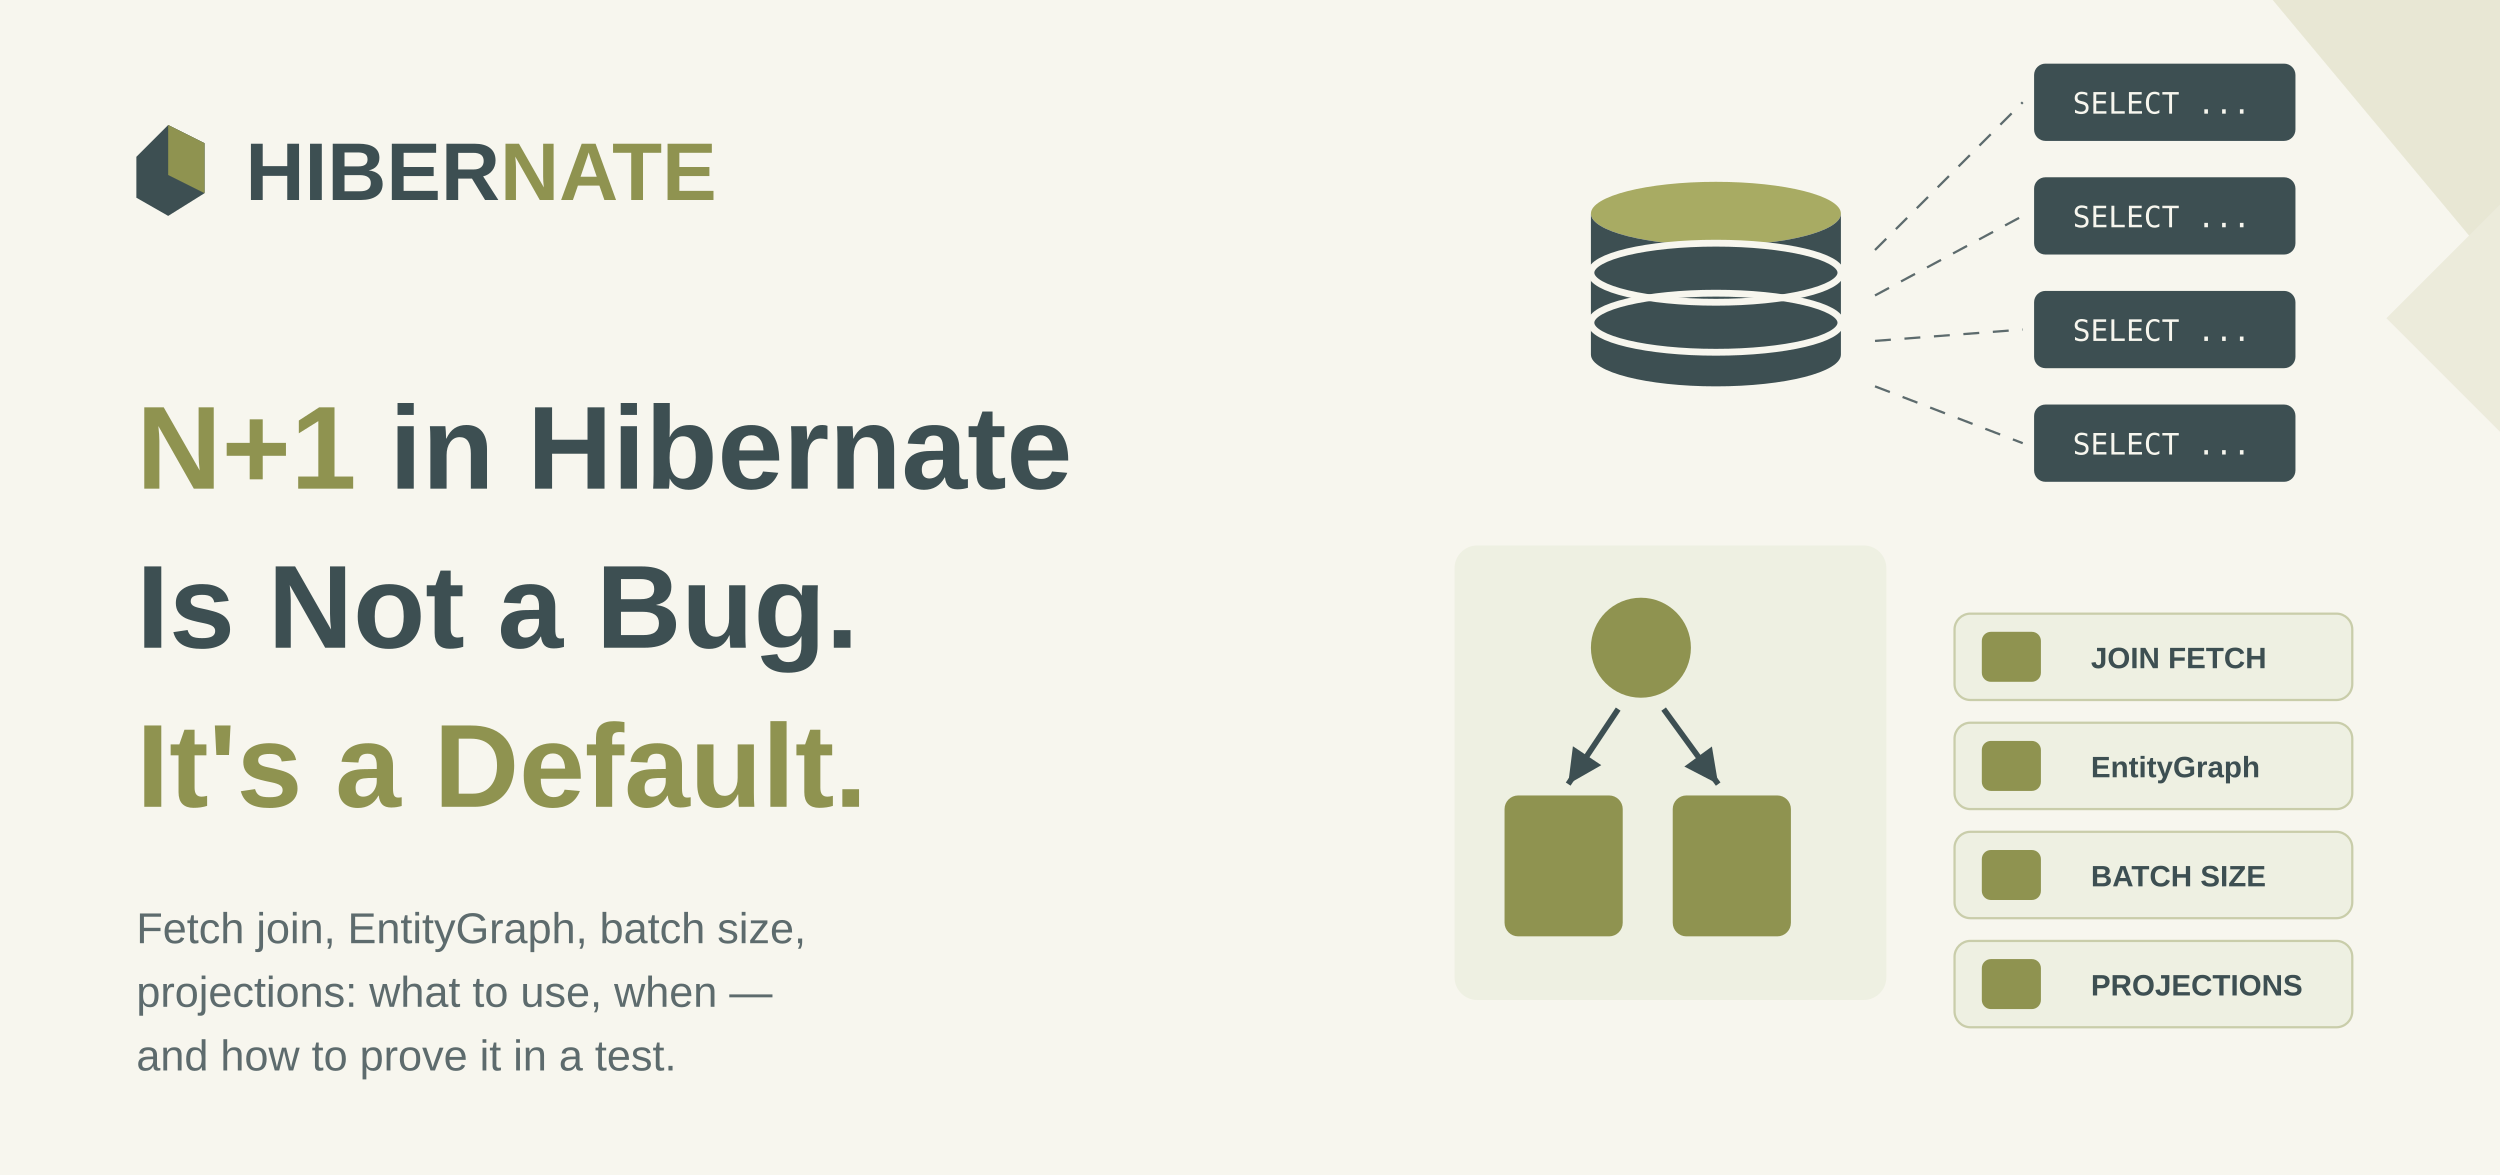
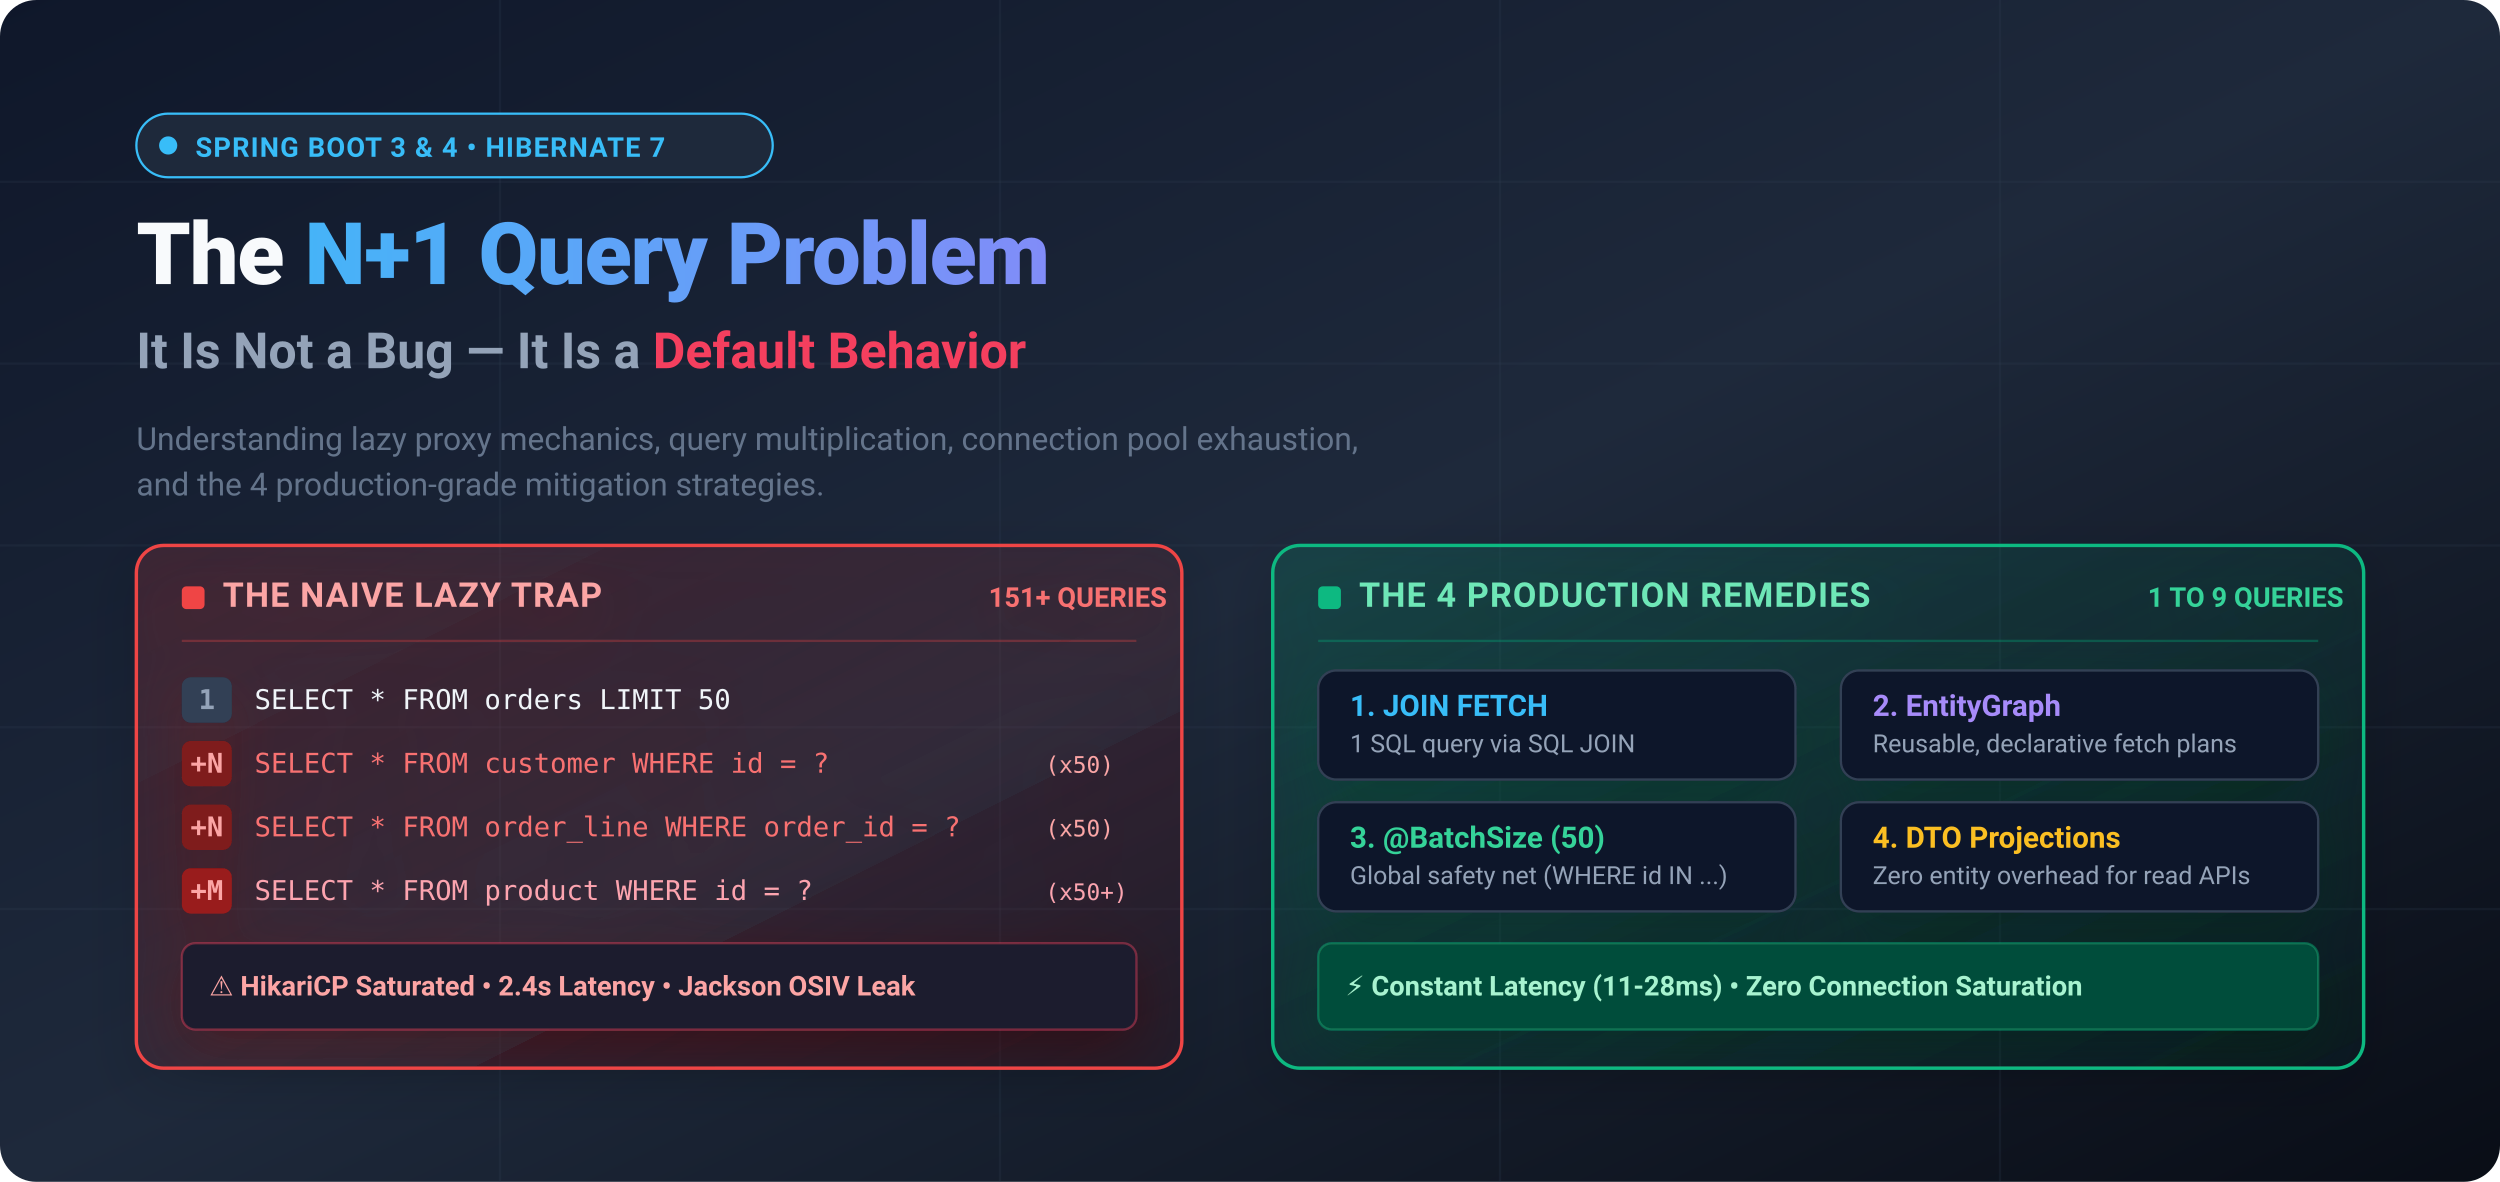
- <svg xmlns="http://www.w3.org/2000/svg" viewBox="0 0 1100 517" font-family="Segoe UI, Arial, sans-serif">
-   <rect width="1100" height="517" fill="#f7f6ee" />
-   <polygon points="1000,0 1100,0 1100,120" fill="#e8e7d4" />
-   <polygon points="1050,140 1100,190 1100,90" fill="#ecebdb" />
-   <g transform="translate(60,55)">
-     <polygon points="0,14 14,0 30,8 30,30 14,40 0,32" fill="#3d4f52" />
-     <polygon points="14,0 30,8 30,30 14,22" fill="#8f9350" />
-     <text x="48" y="33" font-size="36" font-weight="bold" fill="#3d4f52">HIBER<tspan fill="#8f9350">NATE</tspan>
+ <svg xmlns="http://www.w3.org/2000/svg" viewBox="0 0 1100 520" font-family="-apple-system, BlinkMacSystemFont, 'Segoe UI', Roboto, Helvetica, Arial, sans-serif">
+   <defs>
+     <linearGradient id="bgGrad" x1="0%" y1="0%" x2="100%" y2="100%">
+       <stop offset="0%" stop-color="#0f172a" />
+       <stop offset="50%" stop-color="#1e293b" />
+       <stop offset="100%" stop-color="#090d16" />
+     </linearGradient>
+     <linearGradient id="accentGrad" x1="0%" y1="0%" x2="100%" y2="0%">
+       <stop offset="0%" stop-color="#38bdf8" />
+       <stop offset="100%" stop-color="#818cf8" />
+     </linearGradient>
+     <linearGradient id="dangerGrad" x1="0%" y1="0%" x2="100%" y2="100%">
+       <stop offset="0%" stop-color="#ef4444" stop-opacity="0.15" />
+       <stop offset="100%" stop-color="#b91c1c" stop-opacity="0.05" />
+     </linearGradient>
+     <linearGradient id="successGrad" x1="0%" y1="0%" x2="100%" y2="100%">
+       <stop offset="0%" stop-color="#10b981" stop-opacity="0.15" />
+       <stop offset="100%" stop-color="#047857" stop-opacity="0.05" />
+     </linearGradient>
+     <filter id="cardShadow" x="-10%" y="-10%" width="120%" height="120%">
+       <feDropShadow dx="0" dy="8" stdDeviation="12" flood-color="#000000" flood-opacity="0.5" />
+     </filter>
+   </defs>
+   <rect width="1100" height="520" rx="16" fill="url(#bgGrad)" />
+   <g stroke="#334155" stroke-opacity="0.2" stroke-width="1">
+     <line x1="0" y1="80" x2="1100" y2="80" />
+     <line x1="0" y1="160" x2="1100" y2="160" />
+     <line x1="0" y1="240" x2="1100" y2="240" />
+     <line x1="0" y1="320" x2="1100" y2="320" />
+     <line x1="0" y1="400" x2="1100" y2="400" />
+     <line x1="220" y1="0" x2="220" y2="520" />
+     <line x1="440" y1="0" x2="440" y2="520" />
+     <line x1="660" y1="0" x2="660" y2="520" />
+     <line x1="880" y1="0" x2="880" y2="520" />
+   </g>
+   <g transform="translate(60, 50)">
+     <rect x="0" y="0" width="280" height="28" rx="14" fill="#1e293b" stroke="#38bdf8" stroke-width="1" />
+     <circle cx="14" cy="14" r="4" fill="#38bdf8" />
+     <text x="26" y="19" font-size="12" font-weight="600" fill="#38bdf8" letter-spacing="0.5">SPRING BOOT 3 &amp; 4 • HIBERNATE 7</text>
+     <text x="0" y="75" font-size="38" font-weight="800" fill="#f8fafc" letter-spacing="-0.5">
+       The <tspan fill="url(#accentGrad)">N+1 Query Problem</tspan>
+     </text>
+     <text x="0" y="112" font-size="22" font-weight="600" fill="#94a3b8">
+       It Is Not a Bug — It Is a <tspan fill="#f43f5e">Default Behavior</tspan>
+     </text>
+     <text x="0" y="148" font-size="14" fill="#64748b" line-height="1.5">
+       Understanding lazy proxy mechanics, query multiplication, connection pool exhaustion,
+     </text>
+     <text x="0" y="168" font-size="14" fill="#64748b">
+       and the 4 production-grade mitigation strategies.
    </text>
  </g>
-   <text x="60" y="215" font-size="52" font-weight="bold" fill="#8f9350">N+1 <tspan fill="#3d4f52">in Hibernate</tspan>
-   </text>
-   <text x="60" y="285" font-size="52" font-weight="bold" fill="#3d4f52">Is Not a Bug.</text>
-   <text x="60" y="355" font-size="52" font-weight="bold" fill="#8f9350">It's a Default.</text>
-   <text x="60" y="415" font-size="19" fill="#5d6b6d">Fetch join, EntityGraph, batch size,</text>
-   <text x="60" y="443" font-size="19" fill="#5d6b6d">projections: what to use, when —</text>
-   <text x="60" y="471" font-size="19" fill="#5d6b6d">and how to prove it in a test.</text>
-   <g transform="translate(700,80)">
-     <ellipse cx="55" cy="14" rx="55" ry="14" fill="#a8ab63" />
-     <path d="M0,14 L0,76 A55,14 0 0,0 110,76 L110,14 A55,14 0 0,1 0,14 Z" fill="#3d4f52" />
-     <ellipse cx="55" cy="40" rx="55" ry="13" fill="none" stroke="#f7f6ee" stroke-width="3" />
-     <ellipse cx="55" cy="62" rx="55" ry="13" fill="none" stroke="#f7f6ee" stroke-width="3" />
+   <g transform="translate(60, 240)" filter="url(#cardShadow)">
+     <rect width="460" height="230" rx="12" fill="url(#dangerGrad)" stroke="#ef4444" stroke-width="1.5" />
+     <rect x="20" y="18" width="10" height="10" rx="2" fill="#ef4444" />
+     <text x="38" y="27" font-size="15" font-weight="700" fill="#fca5a5" letter-spacing="0.5">THE NAIVE LAZY TRAP</text>
+     <text x="375" y="27" font-size="12" font-weight="700" fill="#f87171">151+ QUERIES</text>
+     <line x1="20" y1="42" x2="440" y2="42" stroke="#ef4444" stroke-opacity="0.3" stroke-width="1" />
+     <g transform="translate(20, 58)" font-family="Consolas, Monaco, monospace" font-size="12">
+       <rect x="0" y="0" width="22" height="20" rx="4" fill="#334155" />
+       <text x="11" y="14" fill="#94a3b8" text-anchor="middle" font-weight="700">1</text>
+       <text x="32" y="14" fill="#f1f5f9">SELECT * FROM orders LIMIT 50</text>
+       <rect x="0" y="28" width="22" height="20" rx="4" fill="#7f1d1d" />
+       <text x="11" y="42" fill="#fca5a5" text-anchor="middle" font-weight="700">+N</text>
+       <text x="32" y="42" fill="#f87171">SELECT * FROM customer WHERE id = ?</text>
+       <text x="380" y="42" fill="#fca5a5" font-size="10">(x50)</text>
+       <rect x="0" y="56" width="22" height="20" rx="4" fill="#7f1d1d" />
+       <text x="11" y="70" fill="#fca5a5" text-anchor="middle" font-weight="700">+N</text>
+       <text x="32" y="70" fill="#f87171">SELECT * FROM order_line WHERE order_id = ?</text>
+       <text x="380" y="70" fill="#fca5a5" font-size="10">(x50)</text>
+       <rect x="0" y="84" width="22" height="20" rx="4" fill="#991b1b" />
+       <text x="11" y="98" fill="#fca5a5" text-anchor="middle" font-weight="700">+M</text>
+       <text x="32" y="98" fill="#fda4af">SELECT * FROM product WHERE id = ?</text>
+       <text x="380" y="98" fill="#fda4af" font-size="10">(x50+)</text>
+     </g>
+     <rect x="20" y="175" width="420" height="38" rx="6" fill="#1e1e2d" stroke="#f43f5e" stroke-opacity="0.4" stroke-width="1" />
+     <text x="32" y="198" font-size="12" font-weight="600" fill="#fca5a5">
+       ⚠️ HikariCP Saturated • 2.4s Latency • Jackson OSIV Leak
+     </text>
  </g>
-   <g stroke="#5d6b6d" stroke-dasharray="7,6" fill="none">
-     <line x1="825" y1="110" x2="890" y2="45" />
-     <line x1="825" y1="130" x2="890" y2="95" />
-     <line x1="825" y1="150" x2="890" y2="145" />
-     <line x1="825" y1="170" x2="890" y2="195" />
-   </g>
-   <g font-family="Consolas, monospace" font-size="13" fill="#f7f6ee">
-     <rect x="895" y="28" width="115" height="34" rx="5" fill="#3d4f52" />
-     <text x="912" y="50">SELECT ...</text>
-     <rect x="895" y="78" width="115" height="34" rx="5" fill="#3d4f52" />
-     <text x="912" y="100">SELECT ...</text>
-     <rect x="895" y="128" width="115" height="34" rx="5" fill="#3d4f52" />
-     <text x="912" y="150">SELECT ...</text>
-     <rect x="895" y="178" width="115" height="34" rx="5" fill="#3d4f52" />
-     <text x="912" y="200">SELECT ...</text>
-   </g>
-   <rect x="640" y="240" width="190" height="200" rx="10" fill="#eef0e2" />
-   <circle cx="722" cy="285" r="22" fill="#8f9350" />
-   <rect x="662" y="350" width="52" height="62" rx="6" fill="#8f9350" />
-   <rect x="736" y="350" width="52" height="62" rx="6" fill="#8f9350" />
-   <g stroke="#3d4f52" stroke-width="2.5" fill="none" marker-end="url(#hm)">
-     <path d="M712,312 L690,345" />
-     <path d="M732,312 L756,345" />
-   </g>
-   <defs>
-     <marker id="hm" markerWidth="8" markerHeight="8" refX="6" refY="3" orient="auto">
-       <path d="M0,0 L6,3 L0,6 Z" fill="#3d4f52" />
-     </marker>
-   </defs>
-   <g font-size="13" fill="#3d4f52" font-weight="600">
-     <rect x="860" y="270" width="175" height="38" rx="7" fill="#eef0e2" stroke="#c9cdaa" />
-     <text x="920" y="294">JOIN FETCH</text>
-     <rect x="860" y="318" width="175" height="38" rx="7" fill="#eef0e2" stroke="#c9cdaa" />
-     <text x="920" y="342">EntityGraph</text>
-     <rect x="860" y="366" width="175" height="38" rx="7" fill="#eef0e2" stroke="#c9cdaa" />
-     <text x="920" y="390">BATCH SIZE</text>
-     <rect x="860" y="414" width="175" height="38" rx="7" fill="#eef0e2" stroke="#c9cdaa" />
-     <text x="920" y="438">PROJECTIONS</text>
-   </g>
-   <g fill="#8f9350">
-     <rect x="872" y="278" width="26" height="22" rx="4" />
-     <rect x="872" y="326" width="26" height="22" rx="4" />
-     <rect x="872" y="374" width="26" height="22" rx="4" />
-     <rect x="872" y="422" width="26" height="22" rx="4" />
+   <g transform="translate(560, 240)" filter="url(#cardShadow)">
+     <rect width="480" height="230" rx="12" fill="url(#successGrad)" stroke="#10b981" stroke-width="1.5" />
+     <rect x="20" y="18" width="10" height="10" rx="2" fill="#10b981" />
+     <text x="38" y="27" font-size="15" font-weight="700" fill="#6ee7b7" letter-spacing="0.5">THE 4 PRODUCTION REMEDIES</text>
+     <text x="385" y="27" font-size="12" font-weight="700" fill="#34d399">1 TO 9 QUERIES</text>
+     <line x1="20" y1="42" x2="460" y2="42" stroke="#10b981" stroke-opacity="0.3" stroke-width="1" />
+     <g transform="translate(20, 55)">
+       <rect x="0" y="0" width="210" height="48" rx="8" fill="#0f172a" stroke="#334155" stroke-width="1" />
+       <text x="14" y="20" font-size="13" font-weight="700" fill="#38bdf8">1. JOIN FETCH</text>
+       <text x="14" y="36" font-size="11" fill="#94a3b8">1 SQL query via SQL JOIN</text>
+       <rect x="230" y="0" width="210" height="48" rx="8" fill="#0f172a" stroke="#334155" stroke-width="1" />
+       <text x="244" y="20" font-size="13" font-weight="700" fill="#a78bfa">2. EntityGraph</text>
+       <text x="244" y="36" font-size="11" fill="#94a3b8">Reusable, declarative fetch plans</text>
+       <rect x="0" y="58" width="210" height="48" rx="8" fill="#0f172a" stroke="#334155" stroke-width="1" />
+       <text x="14" y="78" font-size="13" font-weight="700" fill="#34d399">3. @BatchSize (50)</text>
+       <text x="14" y="94" font-size="11" fill="#94a3b8">Global safety net (WHERE id IN ...)</text>
+       <rect x="230" y="58" width="210" height="48" rx="8" fill="#0f172a" stroke="#334155" stroke-width="1" />
+       <text x="244" y="78" font-size="13" font-weight="700" fill="#fbbf24">4. DTO Projections</text>
+       <text x="244" y="94" font-size="11" fill="#94a3b8">Zero entity overhead for read APIs</text>
+     </g>
+     <rect x="20" y="175" width="440" height="38" rx="6" fill="#064e3b" stroke="#10b981" stroke-opacity="0.4" stroke-width="1" />
+     <text x="32" y="198" font-size="12" font-weight="600" fill="#a7f3d0">
+       ⚡ Constant Latency (11-28ms) • Zero Connection Saturation
+     </text>
  </g>
</svg>
